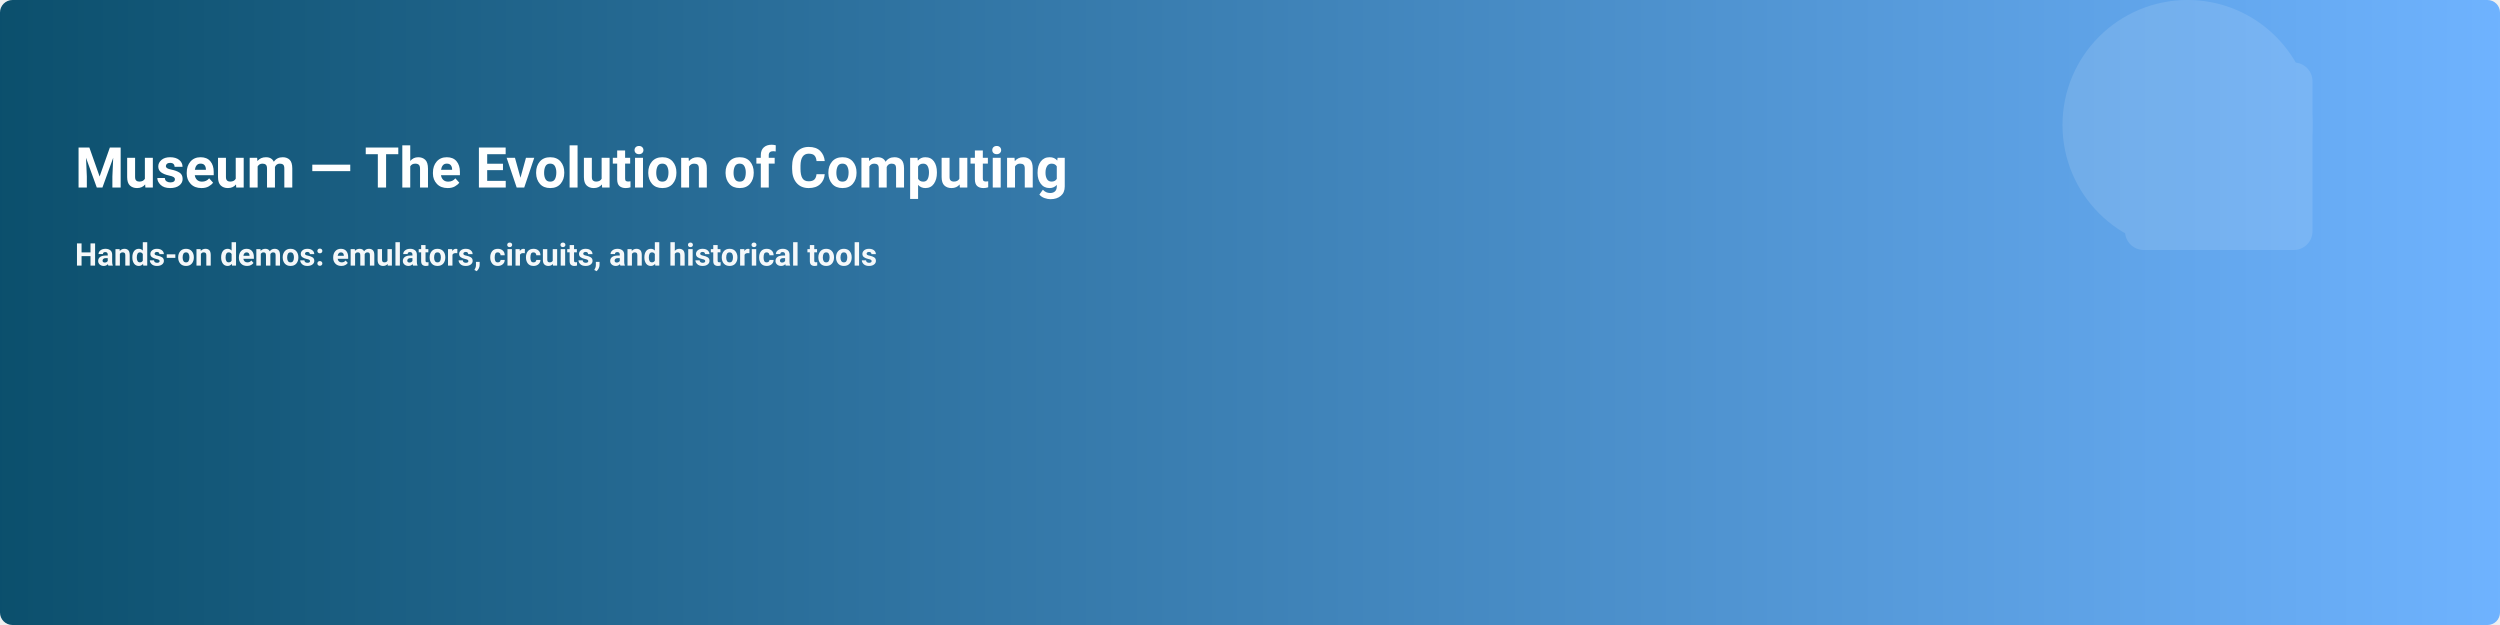
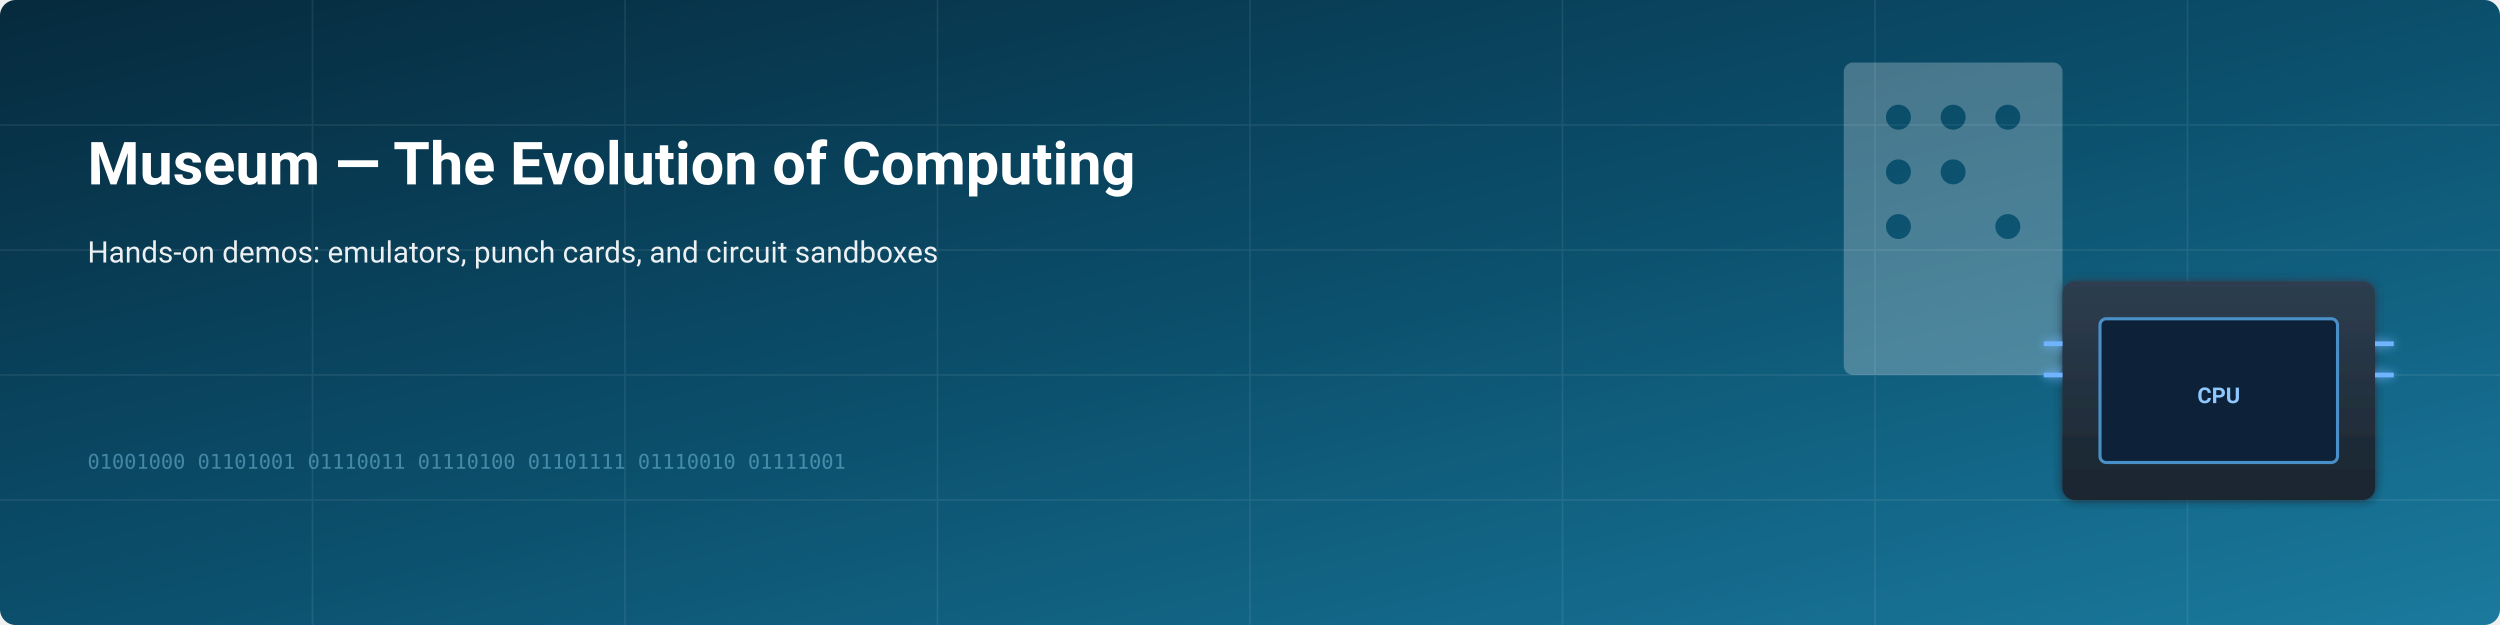
- <svg xmlns="http://www.w3.org/2000/svg" width="1600" height="400" viewBox="0 0 1600 400">
+ <svg xmlns="http://www.w3.org/2000/svg" width="1600" height="400" viewBox="0 0 1600 400" role="img" aria-labelledby="heroTitle">
  <defs>
-     <linearGradient id="g" x1="0" x2="1">
-       <stop offset="0" stop-color="#0b4f6c" />
-       <stop offset="1" stop-color="#6fb3ff" />
+     <linearGradient id="heroBg" x1="0" y1="0" x2="1" y2="1">
+       <stop offset="0" stop-color="#062a3d" />
+       <stop offset="0.5" stop-color="#0b4f6c" />
+       <stop offset="1" stop-color="#1a7a9e" />
    </linearGradient>
+     <linearGradient id="chip" x1="0" x2="0" y1="0" y2="1">
+       <stop offset="0" stop-color="#2d3e50" />
+       <stop offset="1" stop-color="#1a252f" />
+     </linearGradient>
+     <filter id="glow" x="-20%" y="-20%" width="140%" height="140%">
+       <feGaussianBlur stdDeviation="3" result="b" />
+       <feMerge>
+         <feMergeNode in="b" />
+         <feMergeNode in="SourceGraphic" />
+       </feMerge>
+     </filter>
  </defs>
-   <rect width="100%" height="100%" fill="url(#g)" rx="8" />
-   <g fill="#fff" font-family="Segoe UI, Roboto, Arial" font-weight="700">
-     <text x="48" y="120" font-size="36">Museum — The Evolution of Computing</text>
-     <text x="48" y="170" font-size="20" opacity="0.95">Hands-on demos: emulators, circuits, and historical tools</text>
+   <rect width="100%" height="100%" fill="url(#heroBg)" rx="10" />
+   <g opacity="0.08" stroke="#fff" stroke-width="1" fill="none">
+     <path d="M0 80 H1600 M0 160 H1600 M0 240 H1600 M0 320 H1600" />
+     <path d="M200 0 V400 M400 0 V400 M600 0 V400 M800 0 V400 M1000 0 V400 M1200 0 V400 M1400 0 V400" />
  </g>
-   <g opacity="0.12">
-     <circle cx="1400" cy="80" r="80" fill="#fff" />
-     <rect x="1360" y="40" width="120" height="120" rx="12" fill="#fff" />
+   <g transform="translate(1180 40)" opacity="0.25">
+     <rect x="0" y="0" width="140" height="200" rx="6" fill="#fff" />
+     <g fill="#0b4f6c">
+       <circle cx="35" cy="35" r="8" />
+       <circle cx="70" cy="35" r="8" />
+       <circle cx="105" cy="35" r="8" />
+       <circle cx="35" cy="70" r="8" />
+       <circle cx="70" cy="70" r="8" />
+       <circle cx="35" cy="105" r="8" />
+       <circle cx="105" cy="105" r="8" />
+     </g>
  </g>
+   <g transform="translate(1320 180)" filter="url(#glow)">
+     <rect x="0" y="0" width="200" height="140" rx="8" fill="url(#chip)" />
+     <rect x="24" y="24" width="152" height="92" rx="4" fill="#0d2137" stroke="#4a90c8" stroke-width="2" />
+     <text x="100" y="78" text-anchor="middle" fill="#8ec8ff" font-family="Segoe UI, Roboto, system-ui, sans-serif" font-size="14" font-weight="600">CPU</text>
+     <g stroke="#6fb3ff" stroke-width="3">
+       <line x1="0" y1="40" x2="-12" y2="40" />
+       <line x1="0" y1="60" x2="-12" y2="60" />
+       <line x1="200" y1="40" x2="212" y2="40" />
+       <line x1="200" y1="60" x2="212" y2="60" />
+     </g>
+   </g>
+   <g fill="#fff" font-family="Segoe UI, Roboto, system-ui, sans-serif">
+     <text x="56" y="118" font-size="38" font-weight="700">Museum — The Evolution of Computing</text>
+     <text x="56" y="168" font-size="19" opacity="0.92">Hands-on demos: emulators, punch cards, and circuit sandboxes</text>
+   </g>
+   <text x="56" y="300" fill="#7ec8e8" font-family="ui-monospace, Consolas, monospace" font-size="13" opacity="0.5">01001000 01101001 01110011 01110100 01101111 01110010 01111001</text>
</svg>
